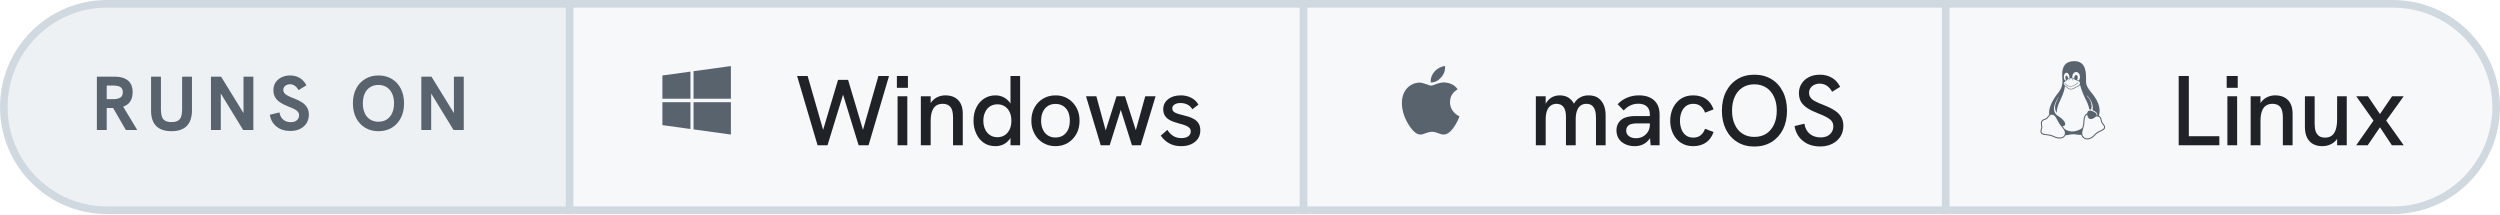
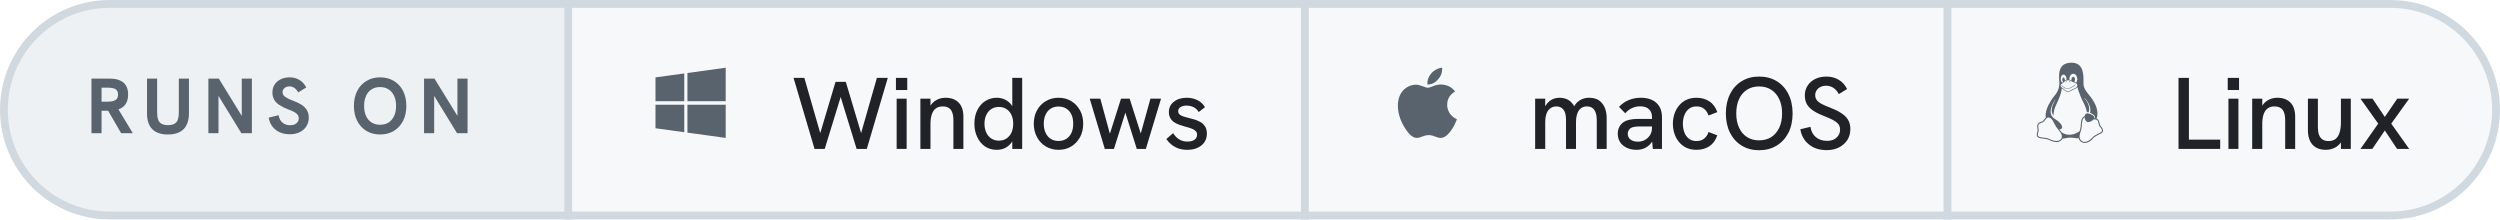
- <svg xmlns="http://www.w3.org/2000/svg" width="327" height="28" viewBox="0 0 327 28" role="img" aria-label="Runs on Windows, macOS and Linux">
+ <svg xmlns="http://www.w3.org/2000/svg" width="319" height="28" viewBox="0 0 319 28" role="img" aria-label="Runs on Windows, macOS and Linux">
  <defs>
    <clipPath id="c1">
-       <rect x=".5" y=".5" width="326" height="27" rx="13.5" />
+       <rect x=".5" y=".5" width="318" height="27" rx="13.5" />
    </clipPath>
    <path id="a" d="m.67 0 0-6.97 2.3 0q.85 0 1.37.25.52.24.77.7.24.45.24 1.07 0 .96-.54 1.49-.55.52-1.56.58-.23.01-.47.01-.24 0-.41 0l-.41 0 0 2.87zm3.79 0-1.75-3.02 1.32-.16 1.92 3.18zm-2.5-4.03.88 0q.33 0 .61-.08.27-.07.44-.26.17-.2.17-.56 0-.37-.17-.56-.17-.19-.44-.25-.28-.07-.61-.07l-.88 0z" />
    <path id="b" d="m3.28.16q-1.32 0-1.99-.67-.68-.67-.68-2.01l0-4.45 1.29 0 0 4.3q0 .54.12.91.11.36.42.54.3.19.84.19.54 0 .85-.19.3-.18.42-.54.12-.37.12-.9l0-4.31 1.29 0 0 4.4q0 1.36-.68 2.05-.68.68-2 .68z" />
    <path id="c" d="m.67 0 0-6.97 1.33 0 3.25 5.28-.32 0 0-5.28 1.29 0 0 6.97-1.34 0-3.24-5.29.32 0 0 5.29z" />
    <path id="d" d="m2.97.13q-1.11 0-1.82-.58-.72-.58-.87-1.54l1.26-.31q.11.64.51.96.39.32.97.32.31 0 .56-.1.24-.11.39-.31.14-.21.14-.49 0-.26-.15-.45-.15-.19-.45-.35-.31-.16-.77-.33-.66-.26-1.1-.55-.45-.3-.67-.69-.22-.39-.22-.92 0-.56.27-.99.28-.43.78-.68.49-.25 1.15-.25.7 0 1.25.33.54.32.87.96l-1.03.63q-.21-.38-.49-.57-.29-.2-.64-.2-.25 0-.44.1-.2.09-.31.26-.12.16-.12.38 0 .23.14.41.13.18.44.34.3.17.79.35.65.24 1.09.53.43.29.66.68.23.38.23.93 0 .62-.3 1.11-.31.48-.85.75-.54.27-1.27.27z" />
    <path id="e" d="m3.73.16q-.99 0-1.74-.45-.76-.46-1.18-1.28-.42-.82-.42-1.91 0-1.1.42-1.92.42-.82 1.18-1.27.75-.46 1.74-.46 1 0 1.76.46.75.45 1.17 1.27.42.82.42 1.92 0 1.09-.42 1.91-.43.82-1.18 1.28-.76.45-1.75.45zm-.01-1.24q.64 0 1.1-.29.45-.3.7-.84.25-.54.25-1.27 0-.74-.25-1.28-.25-.54-.7-.83-.46-.3-1.1-.3-.61 0-1.07.29-.47.29-.71.83-.25.54-.25 1.29 0 .74.25 1.28.24.54.71.83.46.29 1.07.29z" />
    <path id="f" d="m2.26 0-2.06-6.97 1.06 0 1.56 5.42 1.5-5.03 1.01 0 1.5 5.03 1.55-5.42 1.07 0-2.06 6.97-1 0-1.65-5.37.17 0-1.65 5.37z" />
    <path id="g" d="m.67 0 0-4.93.98 0 0 4.93zm-.07-5.78 0-1.19 1.11 0 0 1.19z" />
    <path id="h" d="m.68 0 0-4.93.99 0 0 1.07-.2.06q.13-.41.38-.68.24-.26.58-.4.33-.14.72-.14.82 0 1.29.48.46.47.46 1.38l0 3.16-.98 0 0-2.8q0-.71-.25-1.04-.26-.33-.79-.33-.4 0-.66.18-.27.18-.41.57-.14.39-.14.99l0 2.43z" />
    <path id="i" d="m2.65.09q-.67 0-1.16-.33-.49-.34-.76-.92-.28-.59-.28-1.31 0-.79.3-1.36.29-.57.79-.88.5-.31 1.11-.31.44 0 .81.18.36.18.61.5.25.32.35.75l-.25.08 0-3.46.97 0 0 6.97-.97 0 0-1.42.29.01q-.13.48-.39.82-.26.33-.62.51-.37.17-.8.17zm.2-.9q.43 0 .75-.21.31-.21.49-.58.17-.38.17-.87 0-.49-.17-.86-.18-.38-.49-.58-.32-.21-.75-.21-.42 0-.74.21-.32.2-.49.58-.18.37-.18.86 0 .49.18.87.17.37.49.58.32.21.74.21z" />
    <path id="j" d="m2.88.09q-.7 0-1.25-.33-.55-.33-.86-.91-.32-.58-.32-1.32 0-.74.31-1.31.31-.58.87-.91.55-.33 1.25-.33.71 0 1.25.33.54.33.86.91.31.57.31 1.31 0 .74-.31 1.32-.32.57-.86.91-.55.33-1.25.33zm0-.87q.44 0 .77-.21.32-.21.5-.59.17-.38.17-.89 0-.52-.17-.9-.18-.38-.5-.58-.33-.21-.77-.21-.45 0-.77.21-.33.21-.5.59-.18.37-.18.89 0 .51.18.89.17.38.5.59.32.21.77.21z" />
    <path id="k" d="m1.73 0-1.48-4.93 1.04 0 .94 3.44 1.09-3.44.85 0 1.09 3.42.95-3.42 1.04 0-1.49 4.93-.89 0-1.12-3.56-1.12 3.56z" />
    <path id="l" d="m2.34.09q-.52 0-.92-.15-.4-.16-.68-.4-.29-.25-.46-.51l.67-.58q.19.34.55.59.35.24.85.24.44 0 .7-.18.25-.19.25-.49 0-.24-.16-.38-.16-.15-.42-.24-.26-.1-.57-.17-.28-.08-.57-.18-.29-.1-.52-.25-.24-.16-.38-.4-.15-.25-.15-.61 0-.63.49-1.01.48-.39 1.28-.39.57 0 1.04.24.47.23.73.69l-.61.47q-.2-.33-.51-.48-.32-.15-.69-.15-.35 0-.58.14-.24.15-.24.4 0 .18.11.3.1.11.33.2.22.08.55.16.31.07.63.17.32.1.59.26.27.16.44.43.17.27.17.7 0 .47-.24.83-.24.35-.67.55-.43.2-1.01.2z" />
    <path id="m" d="m.68 0 0-4.93.99 0 0 1.27-.21.07q.09-.39.25-.66.16-.27.38-.44.21-.17.46-.25.25-.08.51-.08.43 0 .78.16.34.17.58.52.23.34.31.9l-.56.11q.15-.58.4-.95.24-.37.6-.55.35-.19.81-.19.62 0 1 .28.37.28.55.73.17.44.17.97l0 3.04-.97 0 0-2.8q0-.43-.1-.73-.1-.31-.31-.47-.21-.17-.56-.17-.34 0-.58.18-.24.17-.36.52-.13.35-.13.87l0 2.6-.98 0 0-2.86q0-.66-.24-.98-.25-.33-.71-.33-.34 0-.58.18-.25.17-.38.52-.13.35-.13.87l0 2.6z" />
    <path id="n" d="m3.9 0-.08-.91 0-2.19q0-.52-.3-.8-.3-.28-.87-.28-.4 0-.76.16-.37.16-.7.52l-.61-.63q.44-.46.98-.67.53-.22 1.16-.22.99 0 1.54.51.54.5.54 1.41l0 3.1zm-1.59.09q-.55 0-.97-.2-.42-.2-.65-.55-.23-.36-.23-.83 0-.41.17-.7.17-.3.44-.46.25-.16.58-.22.32-.07.69-.07l1.57 0 0 .74-1.43 0q-.2 0-.41.04-.22.03-.37.14-.12.09-.19.23-.07.13-.07.31 0 .35.27.56.27.21.72.21.38 0 .7-.17.31-.18.5-.48.19-.31.19-.7l.35.46q-.09.52-.35.91-.26.38-.64.58-.39.2-.87.2z" />
    <path id="o" d="m2.77.09q-.56 0-.99-.2-.44-.21-.73-.57-.3-.36-.45-.82-.15-.46-.15-.97 0-.5.15-.96.15-.46.45-.82.29-.36.73-.57.43-.2.99-.2.72 0 1.26.35.53.35.78 1.06l-.86.33q-.13-.39-.42-.64-.29-.25-.76-.25-.46 0-.76.25-.3.24-.44.63-.14.38-.14.82 0 .44.14.83.14.39.44.63.3.24.76.24.47 0 .76-.25.29-.24.42-.64l.86.33q-.25.72-.78 1.07-.54.35-1.26.35z" />
    <path id="p" d="m3.72.13q-.97 0-1.7-.45-.74-.45-1.15-1.26-.41-.82-.41-1.9 0-1.09.41-1.9.41-.82 1.15-1.27.73-.45 1.7-.45.99 0 1.73.45.74.45 1.15 1.27.41.81.41 1.9 0 1.08-.41 1.9-.42.81-1.16 1.26-.74.45-1.72.45zm0-.97q.7 0 1.2-.32.5-.33.78-.92.28-.6.28-1.4 0-.81-.28-1.4-.28-.6-.78-.92-.5-.33-1.2-.33-.68 0-1.18.32-.51.32-.78.91-.28.6-.28 1.42 0 .81.28 1.4.27.6.78.92.5.32 1.18.32z" />
    <path id="q" d="m2.94.12q-1.07 0-1.75-.56-.69-.56-.84-1.49l.99-.24q.11.68.55 1.03.44.35 1.08.35.37 0 .66-.13.28-.14.45-.39.17-.26.17-.58 0-.34-.18-.56-.19-.22-.52-.39-.34-.18-.81-.36-.61-.23-1.04-.5-.44-.27-.68-.64-.23-.38-.23-.91 0-.54.27-.95.26-.42.74-.66.48-.24 1.11-.24.67 0 1.2.31.52.3.83.91l-.81.5q-.22-.4-.53-.61-.32-.21-.72-.21-.31 0-.55.12-.25.12-.38.33-.14.2-.14.48 0 .29.17.5.16.21.49.37.32.17.81.35.62.24 1.06.52.44.27.68.65.24.38.24.93 0 .6-.29 1.07-.3.46-.82.73-.52.27-1.21.27z" />
    <path id="r" d="m.75 0 0-6.97 1.02 0 0 6.06 3.07 0 0 .91z" />
    <path id="s" d="m2.37.09q-.55 0-.94-.22-.4-.23-.6-.65-.21-.43-.21-1.04l0-3.11.98 0 0 2.8q0 .44.11.75.11.3.35.46.23.15.59.15.42 0 .69-.21.26-.21.39-.62.13-.42.13-1.04l0-2.29.97 0 0 4.93-.97 0 0-1.06.2.04q-.22.55-.67.83-.45.28-1.02.28z" />
    <path id="t" d="m.25 0 1.74-2.48-1.74-2.45 1.18 0 1.21 1.79 1.22-1.79 1.17 0-1.76 2.45 1.76 2.48-1.19 0-1.2-1.81-1.23 1.81z" />
  </defs>
  <g clip-path="url(#c1)">
-     <rect width="327" height="28" fill="#f6f8fa" />
-     <rect width="74" height="28" fill="#eef1f4" />
+     <rect width="319" height="28" fill="#f6f8fa" />
+     <rect width="72" height="28" fill="#eef1f4" />
  </g>
  <g fill="#59636e" transform="translate(0 17)">
-     <use href="#a" x="12" />
-     <use href="#b" x="19.15" />
-     <use href="#c" x="26.92" />
-     <use href="#d" x="35.01" />
-     <use href="#e" x="45.77" />
-     <use href="#c" x="54.44" />
+     <use href="#a" x="11" />
+     <use href="#b" x="18.15" />
+     <use href="#c" x="25.92" />
+     <use href="#d" x="34.01" />
+     <use href="#e" x="44.77" />
+     <use href="#c" x="53.44" />
  </g>
-   <line x1="74.5" y1="0" x2="74.5" y2="28" stroke="#d1d9e0" />
-   <path fill="#59636e" transform="translate(86 8) scale(0.02) translate(32 0)" d="M0 93.7l183.6-25.3 0 177.4-183.6 0 0-152.1zM0 418.3l183.6 25.3 0-175.2-183.6 0 0 149.9zm203.8 28l244.2 33.7 0-211.6-244.2 0 0 177.9zm0-380.6l0 180.1 244.2 0 0-213.8-244.2 33.7z" />
+   <line x1="72.5" y1="0" x2="72.5" y2="28" stroke="#d1d9e0" />
+   <path fill="#59636e" transform="translate(83 8) scale(0.02) translate(32 0)" d="M0 93.7l183.6-25.3 0 177.4-183.6 0 0-152.1zM0 418.3l183.6 25.3 0-175.2-183.6 0 0 149.9zm203.8 28l244.2 33.7 0-211.6-244.2 0 0 177.9zm0-380.6l0 180.1 244.2 0 0-213.8-244.2 33.7z" />
  <g fill="#1f2328" transform="translate(0 19) scale(1.3)">
-     <use href="#f" x="80" />
-     <use href="#g" x="89.64" />
-     <use href="#h" x="91.97" />
-     <use href="#i" x="97.5" />
-     <use href="#j" x="103.32" />
-     <use href="#k" x="109.02" />
-     <use href="#l" x="116.51" />
+     <use href="#f" x="77.69" />
+     <use href="#g" x="87.34" />
+     <use href="#h" x="89.66" />
+     <use href="#i" x="95.19" />
+     <use href="#j" x="101.02" />
+     <use href="#k" x="106.71" />
+     <use href="#l" x="114.2" />
  </g>
-   <line x1="170.5" y1="0" x2="170.5" y2="28" stroke="#d1d9e0" />
-   <path fill="#59636e" transform="translate(182 8) scale(0.02) translate(64 0)" d="M319.1 268.7c-.2-36.7 16.4-64.4 50-84.8-18.8-26.9-47.2-41.7-84.7-44.6-35.5-2.8-74.3 20.7-88.5 20.7-15 0-49.4-19.7-76.4-19.7-55.8 .9-115.1 44.5-115.1 133.2 0 26.2 4.8 53.3 14.4 81.2 12.8 36.7 59 126.7 107.2 125.2 25.2-.6 43-17.9 75.8-17.9 31.8 0 48.3 17.9 76.4 17.9 48.6-.7 90.4-82.5 102.6-119.3-65.2-30.7-61.7-90-61.7-91.9zM262.5 104.5c27.3-32.4 24.8-61.9 24-72.5-24.1 1.4-52 16.4-67.9 34.9-17.5 19.8-27.8 44.3-25.6 71.9 26.1 2 49.9-11.4 69.5-34.3z" />
+   <line x1="166.5" y1="0" x2="166.5" y2="28" stroke="#d1d9e0" />
+   <path fill="#59636e" transform="translate(177 8) scale(0.02) translate(64 0)" d="M319.1 268.7c-.2-36.7 16.4-64.4 50-84.8-18.8-26.9-47.2-41.7-84.7-44.6-35.5-2.8-74.3 20.7-88.5 20.7-15 0-49.4-19.7-76.4-19.7-55.8 .9-115.1 44.5-115.1 133.2 0 26.2 4.8 53.3 14.4 81.2 12.8 36.7 59 126.7 107.2 125.2 25.2-.6 43-17.9 75.8-17.9 31.8 0 48.3 17.9 76.4 17.9 48.6-.7 90.4-82.5 102.6-119.3-65.2-30.7-61.7-90-61.7-91.9zM262.5 104.5c27.3-32.4 24.8-61.9 24-72.5-24.1 1.4-52 16.4-67.9 34.9-17.5 19.8-27.8 44.3-25.6 71.9 26.1 2 49.9-11.4 69.5-34.3z" />
  <g fill="#1f2328" transform="translate(0 19) scale(1.3)">
-     <use href="#m" x="153.85" />
-     <use href="#n" x="162.18" />
-     <use href="#o" x="167.6" />
-     <use href="#p" x="172.79" />
-     <use href="#q" x="180.21" />
+     <use href="#m" x="150" />
+     <use href="#n" x="158.33" />
+     <use href="#o" x="163.75" />
+     <use href="#p" x="168.94" />
+     <use href="#q" x="176.36" />
  </g>
-   <line x1="254.5" y1="0" x2="254.5" y2="28" stroke="#d1d9e0" />
-   <path fill="#59636e" transform="translate(266 8) scale(0.02) translate(32 0)" d="M220.9 123.3c1 .5 1.8 1.7 3 1.7 1.1 0 2.8-.4 2.9-1.5 .2-1.4-1.9-2.3-3.2-2.9-1.7-.7-3.9-1-5.5-.1-.4 .2-.8 .7-.6 1.1 .3 1.3 2.3 1.1 3.4 1.7zM199 125c1.2 0 2-1.2 3-1.7 1.1-.6 3.1-.4 3.5-1.6 .2-.4-.2-.9-.6-1.1-1.6-.9-3.8-.6-5.5 .1-1.3 .6-3.4 1.5-3.2 2.9 .1 1 1.8 1.5 2.8 1.4zM420 403.8c-3.6-4-5.3-11.6-7.2-19.7-1.8-8.1-3.9-16.8-10.5-22.4-1.3-1.1-2.6-2.1-4-2.9-1.3-.8-2.7-1.5-4.1-2 9.2-27.3 5.6-54.5-3.7-79.1-11.4-30.1-31.3-56.4-46.5-74.4-17.1-21.5-33.7-41.9-33.4-72 .5-45.9 5.1-131.2-75.8-131.3-102.4-.2-76.8 103.4-77.9 135.2-1.7 23.4-6.4 41.8-22.5 64.7-18.9 22.5-45.5 58.8-58.1 96.7-6 17.9-8.8 36.1-6.2 53.3-6.5 5.8-11.4 14.7-16.6 20.2-4.2 4.3-10.3 5.9-17 8.3s-14 6-18.5 14.5c-2.1 3.9-2.8 8.1-2.8 12.4 0 3.9 .6 7.9 1.2 11.8 1.2 8.1 2.5 15.7 .8 20.8-5.2 14.4-5.9 24.4-2.2 31.7 3.8 7.3 11.4 10.5 20.1 12.3 17.3 3.6 40.8 2.7 59.3 12.5 19.8 10.4 39.9 14.1 55.9 10.4 11.6-2.6 21.1-9.6 25.9-20.2 12.5-.1 26.3-5.4 48.3-6.6 14.9-1.2 33.6 5.3 55.1 4.1 .6 2.3 1.4 4.6 2.5 6.7l0 .1c8.3 16.7 23.8 24.3 40.3 23 16.6-1.3 34.1-11 48.3-27.9 13.6-16.4 36-23.2 50.9-32.2 7.4-4.5 13.4-10.1 13.9-18.3 .4-8.2-4.4-17.3-15.5-29.7zM223.8 87.3c9.8-22.2 34.2-21.8 44-.4 6.5 14.2 3.6 30.9-4.3 40.4-1.6-.8-5.9-2.6-12.6-4.9 1.1-1.2 3.1-2.7 3.9-4.6 4.8-11.8-.2-27-9.1-27.3-7.3-.5-13.9 10.8-11.8 23-4.1-2-9.4-3.5-13-4.4-1-6.9-.3-14.6 2.9-21.8zM183.1 75.8c10.1 0 20.8 14.2 19.1 33.5-3.5 1-7.1 2.5-10.2 4.6 1.2-8.9-3.3-20.1-9.6-19.6-8.4 .7-9.8 21.2-1.8 28.1 1 .8 1.9-.2-5.9 5.5-15.6-14.6-10.5-52.1 8.4-52.1zm-13.6 60.7c6.2-4.6 13.6-10 14.1-10.5 4.7-4.4 13.5-14.2 27.9-14.2 7.1 0 15.6 2.3 25.9 8.9 6.3 4.1 11.3 4.4 22.6 9.3 8.4 3.5 13.7 9.7 10.5 18.2-2.6 7.1-11 14.4-22.7 18.1-11.1 3.6-19.8 16-38.2 14.9-3.9-.2-7-1-9.6-2.1-8-3.5-12.2-10.4-20-15-8.6-4.8-13.2-10.4-14.7-15.3-1.4-4.9 0-9 4.2-12.3zm3.3 334c-2.7 35.1-43.9 34.4-75.3 18-29.9-15.8-68.6-6.5-76.5-21.9-2.4-4.7-2.4-12.7 2.6-26.4l0-.2c2.4-7.6 .6-16-.6-23.9-1.2-7.8-1.8-15 .9-20 3.5-6.7 8.5-9.1 14.8-11.3 10.3-3.7 11.8-3.4 19.6-9.9 5.5-5.7 9.5-12.9 14.3-18 5.1-5.5 10-8.1 17.7-6.9 8.1 1.2 15.1 6.8 21.9 16l19.6 35.6c9.5 19.9 43.1 48.4 41 68.9zm-1.4-25.9c-4.1-6.6-9.6-13.6-14.4-19.6 7.1 0 14.2-2.2 16.7-8.9 2.3-6.2 0-14.9-7.4-24.9-13.5-18.2-38.3-32.5-38.3-32.5-13.5-8.4-21.1-18.7-24.6-29.9s-3-23.3-.3-35.2c5.2-22.9 18.6-45.2 27.2-59.2 2.3-1.7 .8 3.2-8.7 20.8-8.5 16.1-24.4 53.3-2.6 82.4 .6-20.7 5.5-41.8 13.8-61.5 12-27.4 37.3-74.9 39.3-112.7 1.1 .8 4.6 3.2 6.2 4.1 4.6 2.7 8.1 6.7 12.6 10.3 12.4 10 28.5 9.2 42.4 1.2 6.2-3.5 11.2-7.5 15.9-9 9.9-3.1 17.8-8.6 22.3-15 7.7 30.4 25.7 74.3 37.2 95.7 6.1 11.4 18.3 35.5 23.6 64.6 3.3-.1 7 .4 10.9 1.4 13.8-35.7-11.7-74.2-23.3-84.9-4.7-4.6-4.9-6.6-2.6-6.5 12.6 11.2 29.2 33.7 35.2 59 2.8 11.6 3.3 23.7 .4 35.7 16.4 6.8 35.9 17.9 30.7 34.8-2.2-.1-3.2 0-4.2 0 3.2-10.1-3.9-17.6-22.8-26.1-19.6-8.6-36-8.6-38.3 12.5-12.1 4.2-18.3 14.7-21.4 27.3-2.8 11.2-3.6 24.7-4.4 39.9-.5 7.7-3.6 18-6.8 29-32.1 22.9-76.7 32.9-114.3 7.2zm257.4-11.5c-.9 16.8-41.2 19.9-63.2 46.5-13.2 15.7-29.4 24.4-43.6 25.5s-26.5-4.8-33.7-19.3c-4.7-11.1-2.4-23.1 1.1-36.3 3.7-14.2 9.2-28.8 9.9-40.6 .8-15.2 1.7-28.5 4.2-38.7 2.6-10.3 6.6-17.2 13.7-21.1 .3-.2 .7-.3 1-.5 .8 13.2 7.3 26.6 18.8 29.5 12.6 3.3 30.7-7.5 38.4-16.3 9-.3 15.7-.9 22.6 5.1 9.9 8.5 7.1 30.3 17.1 41.6 10.6 11.6 14 19.5 13.7 24.6zM173.4 148.7c2 1.9 4.7 4.5 8 7.1 6.6 5.2 15.8 10.6 27.3 10.6 11.6 0 22.5-5.9 31.8-10.8 4.9-2.6 10.9-7 14.8-10.4s5.9-6.3 3.1-6.6-2.6 2.6-6 5.1c-4.4 3.2-9.7 7.4-13.9 9.8-7.4 4.2-19.5 10.2-29.9 10.2s-18.7-4.8-24.9-9.7c-3.1-2.5-5.7-5-7.7-6.9-1.5-1.4-1.9-4.6-4.3-4.9-1.4-.1-1.8 3.7 1.7 6.5z" />
+   <line x1="248.5" y1="0" x2="248.5" y2="28" stroke="#d1d9e0" />
+   <path fill="#59636e" transform="translate(259 8) scale(0.02) translate(32 0)" d="M220.9 123.3c1 .5 1.8 1.7 3 1.7 1.1 0 2.8-.4 2.9-1.5 .2-1.4-1.9-2.3-3.2-2.9-1.7-.7-3.9-1-5.5-.1-.4 .2-.8 .7-.6 1.1 .3 1.3 2.3 1.1 3.4 1.7zM199 125c1.2 0 2-1.2 3-1.7 1.1-.6 3.1-.4 3.5-1.6 .2-.4-.2-.9-.6-1.1-1.6-.9-3.8-.6-5.5 .1-1.3 .6-3.4 1.5-3.2 2.9 .1 1 1.8 1.5 2.8 1.4zM420 403.8c-3.6-4-5.3-11.6-7.2-19.7-1.8-8.1-3.9-16.8-10.5-22.4-1.3-1.1-2.6-2.1-4-2.9-1.3-.8-2.7-1.5-4.1-2 9.2-27.3 5.6-54.5-3.7-79.1-11.4-30.1-31.3-56.4-46.5-74.4-17.1-21.5-33.7-41.9-33.4-72 .5-45.9 5.1-131.2-75.8-131.3-102.4-.2-76.8 103.4-77.9 135.2-1.7 23.4-6.4 41.8-22.5 64.7-18.9 22.5-45.5 58.8-58.1 96.7-6 17.9-8.8 36.1-6.2 53.3-6.5 5.8-11.4 14.7-16.6 20.2-4.2 4.3-10.3 5.9-17 8.3s-14 6-18.5 14.5c-2.1 3.9-2.8 8.1-2.8 12.4 0 3.9 .6 7.9 1.2 11.8 1.2 8.1 2.5 15.7 .8 20.8-5.2 14.4-5.9 24.4-2.2 31.7 3.8 7.3 11.4 10.5 20.1 12.3 17.3 3.6 40.8 2.7 59.3 12.5 19.8 10.4 39.9 14.1 55.9 10.4 11.6-2.6 21.1-9.6 25.9-20.2 12.5-.1 26.3-5.4 48.3-6.6 14.9-1.2 33.6 5.3 55.1 4.1 .6 2.3 1.4 4.6 2.5 6.7l0 .1c8.3 16.7 23.8 24.3 40.3 23 16.6-1.3 34.1-11 48.3-27.9 13.6-16.4 36-23.2 50.9-32.2 7.4-4.5 13.4-10.1 13.9-18.3 .4-8.2-4.4-17.3-15.5-29.7zM223.8 87.3c9.8-22.2 34.2-21.8 44-.4 6.5 14.2 3.6 30.9-4.3 40.4-1.6-.8-5.9-2.6-12.6-4.9 1.1-1.2 3.1-2.7 3.9-4.6 4.8-11.8-.2-27-9.1-27.3-7.3-.5-13.9 10.8-11.8 23-4.1-2-9.4-3.5-13-4.4-1-6.9-.3-14.6 2.9-21.8zM183.1 75.8c10.1 0 20.8 14.2 19.1 33.5-3.5 1-7.1 2.5-10.2 4.6 1.2-8.9-3.3-20.1-9.6-19.6-8.4 .7-9.8 21.2-1.8 28.1 1 .8 1.9-.2-5.9 5.5-15.6-14.6-10.5-52.1 8.4-52.1zm-13.6 60.7c6.2-4.6 13.6-10 14.1-10.5 4.7-4.4 13.5-14.2 27.9-14.2 7.1 0 15.6 2.3 25.9 8.9 6.3 4.1 11.3 4.4 22.6 9.3 8.4 3.5 13.7 9.7 10.5 18.2-2.6 7.1-11 14.4-22.7 18.1-11.1 3.6-19.8 16-38.2 14.9-3.9-.2-7-1-9.6-2.1-8-3.5-12.2-10.4-20-15-8.6-4.8-13.2-10.4-14.7-15.3-1.4-4.9 0-9 4.2-12.3zm3.3 334c-2.7 35.1-43.9 34.4-75.3 18-29.9-15.8-68.6-6.5-76.5-21.9-2.4-4.7-2.4-12.7 2.6-26.4l0-.2c2.4-7.6 .6-16-.6-23.9-1.2-7.8-1.8-15 .9-20 3.5-6.7 8.5-9.1 14.8-11.3 10.3-3.7 11.8-3.4 19.6-9.9 5.5-5.7 9.5-12.9 14.3-18 5.1-5.5 10-8.1 17.7-6.9 8.1 1.2 15.1 6.8 21.9 16l19.6 35.6c9.5 19.9 43.1 48.4 41 68.9zm-1.4-25.9c-4.1-6.6-9.6-13.6-14.4-19.6 7.1 0 14.2-2.2 16.7-8.9 2.3-6.2 0-14.9-7.4-24.9-13.5-18.2-38.3-32.5-38.3-32.5-13.5-8.4-21.1-18.7-24.6-29.9s-3-23.3-.3-35.2c5.2-22.9 18.6-45.2 27.2-59.2 2.3-1.7 .8 3.2-8.7 20.8-8.5 16.1-24.4 53.3-2.6 82.4 .6-20.7 5.5-41.8 13.8-61.5 12-27.4 37.3-74.9 39.3-112.7 1.1 .8 4.6 3.2 6.2 4.1 4.6 2.7 8.1 6.7 12.6 10.3 12.4 10 28.5 9.2 42.4 1.2 6.2-3.5 11.2-7.5 15.9-9 9.9-3.1 17.8-8.6 22.3-15 7.7 30.4 25.7 74.3 37.2 95.7 6.1 11.4 18.3 35.5 23.6 64.6 3.3-.1 7 .4 10.9 1.4 13.8-35.7-11.7-74.2-23.3-84.9-4.7-4.6-4.9-6.6-2.6-6.5 12.6 11.2 29.2 33.7 35.2 59 2.8 11.6 3.3 23.7 .4 35.7 16.4 6.8 35.9 17.9 30.7 34.8-2.2-.1-3.2 0-4.2 0 3.2-10.1-3.9-17.6-22.8-26.1-19.6-8.6-36-8.6-38.3 12.5-12.1 4.2-18.3 14.7-21.4 27.3-2.8 11.2-3.6 24.7-4.4 39.9-.5 7.7-3.6 18-6.8 29-32.1 22.9-76.7 32.9-114.3 7.2zm257.4-11.5c-.9 16.8-41.2 19.9-63.2 46.5-13.2 15.7-29.4 24.4-43.6 25.5s-26.5-4.8-33.7-19.3c-4.7-11.1-2.4-23.1 1.1-36.3 3.7-14.2 9.2-28.8 9.9-40.6 .8-15.2 1.7-28.5 4.2-38.7 2.6-10.3 6.6-17.2 13.7-21.1 .3-.2 .7-.3 1-.5 .8 13.2 7.3 26.6 18.8 29.5 12.6 3.3 30.7-7.5 38.4-16.3 9-.3 15.7-.9 22.6 5.1 9.9 8.5 7.1 30.3 17.1 41.6 10.6 11.6 14 19.5 13.7 24.6zM173.4 148.7c2 1.9 4.7 4.5 8 7.1 6.6 5.2 15.8 10.6 27.3 10.6 11.6 0 22.5-5.9 31.8-10.8 4.9-2.6 10.9-7 14.8-10.4s5.9-6.3 3.1-6.6-2.6 2.6-6 5.1c-4.4 3.2-9.7 7.4-13.9 9.8-7.4 4.2-19.5 10.2-29.9 10.2s-18.7-4.8-24.9-9.7c-3.1-2.5-5.7-5-7.7-6.9-1.5-1.4-1.9-4.6-4.3-4.9-1.4-.1-1.8 3.7 1.7 6.5z" />
  <g fill="#1f2328" transform="translate(0 19) scale(1.3)">
-     <use href="#r" x="218.46" />
-     <use href="#g" x="223.44" />
-     <use href="#h" x="225.77" />
-     <use href="#s" x="231.29" />
-     <use href="#t" x="236.82" />
+     <use href="#r" x="213.08" />
+     <use href="#g" x="218.06" />
+     <use href="#h" x="220.38" />
+     <use href="#s" x="225.91" />
+     <use href="#t" x="231.44" />
  </g>
-   <rect x=".5" y=".5" width="326" height="27" rx="13.5" fill="none" stroke="#d1d9e0" />
+   <rect x=".5" y=".5" width="318" height="27" rx="13.5" fill="none" stroke="#d1d9e0" />
</svg>
